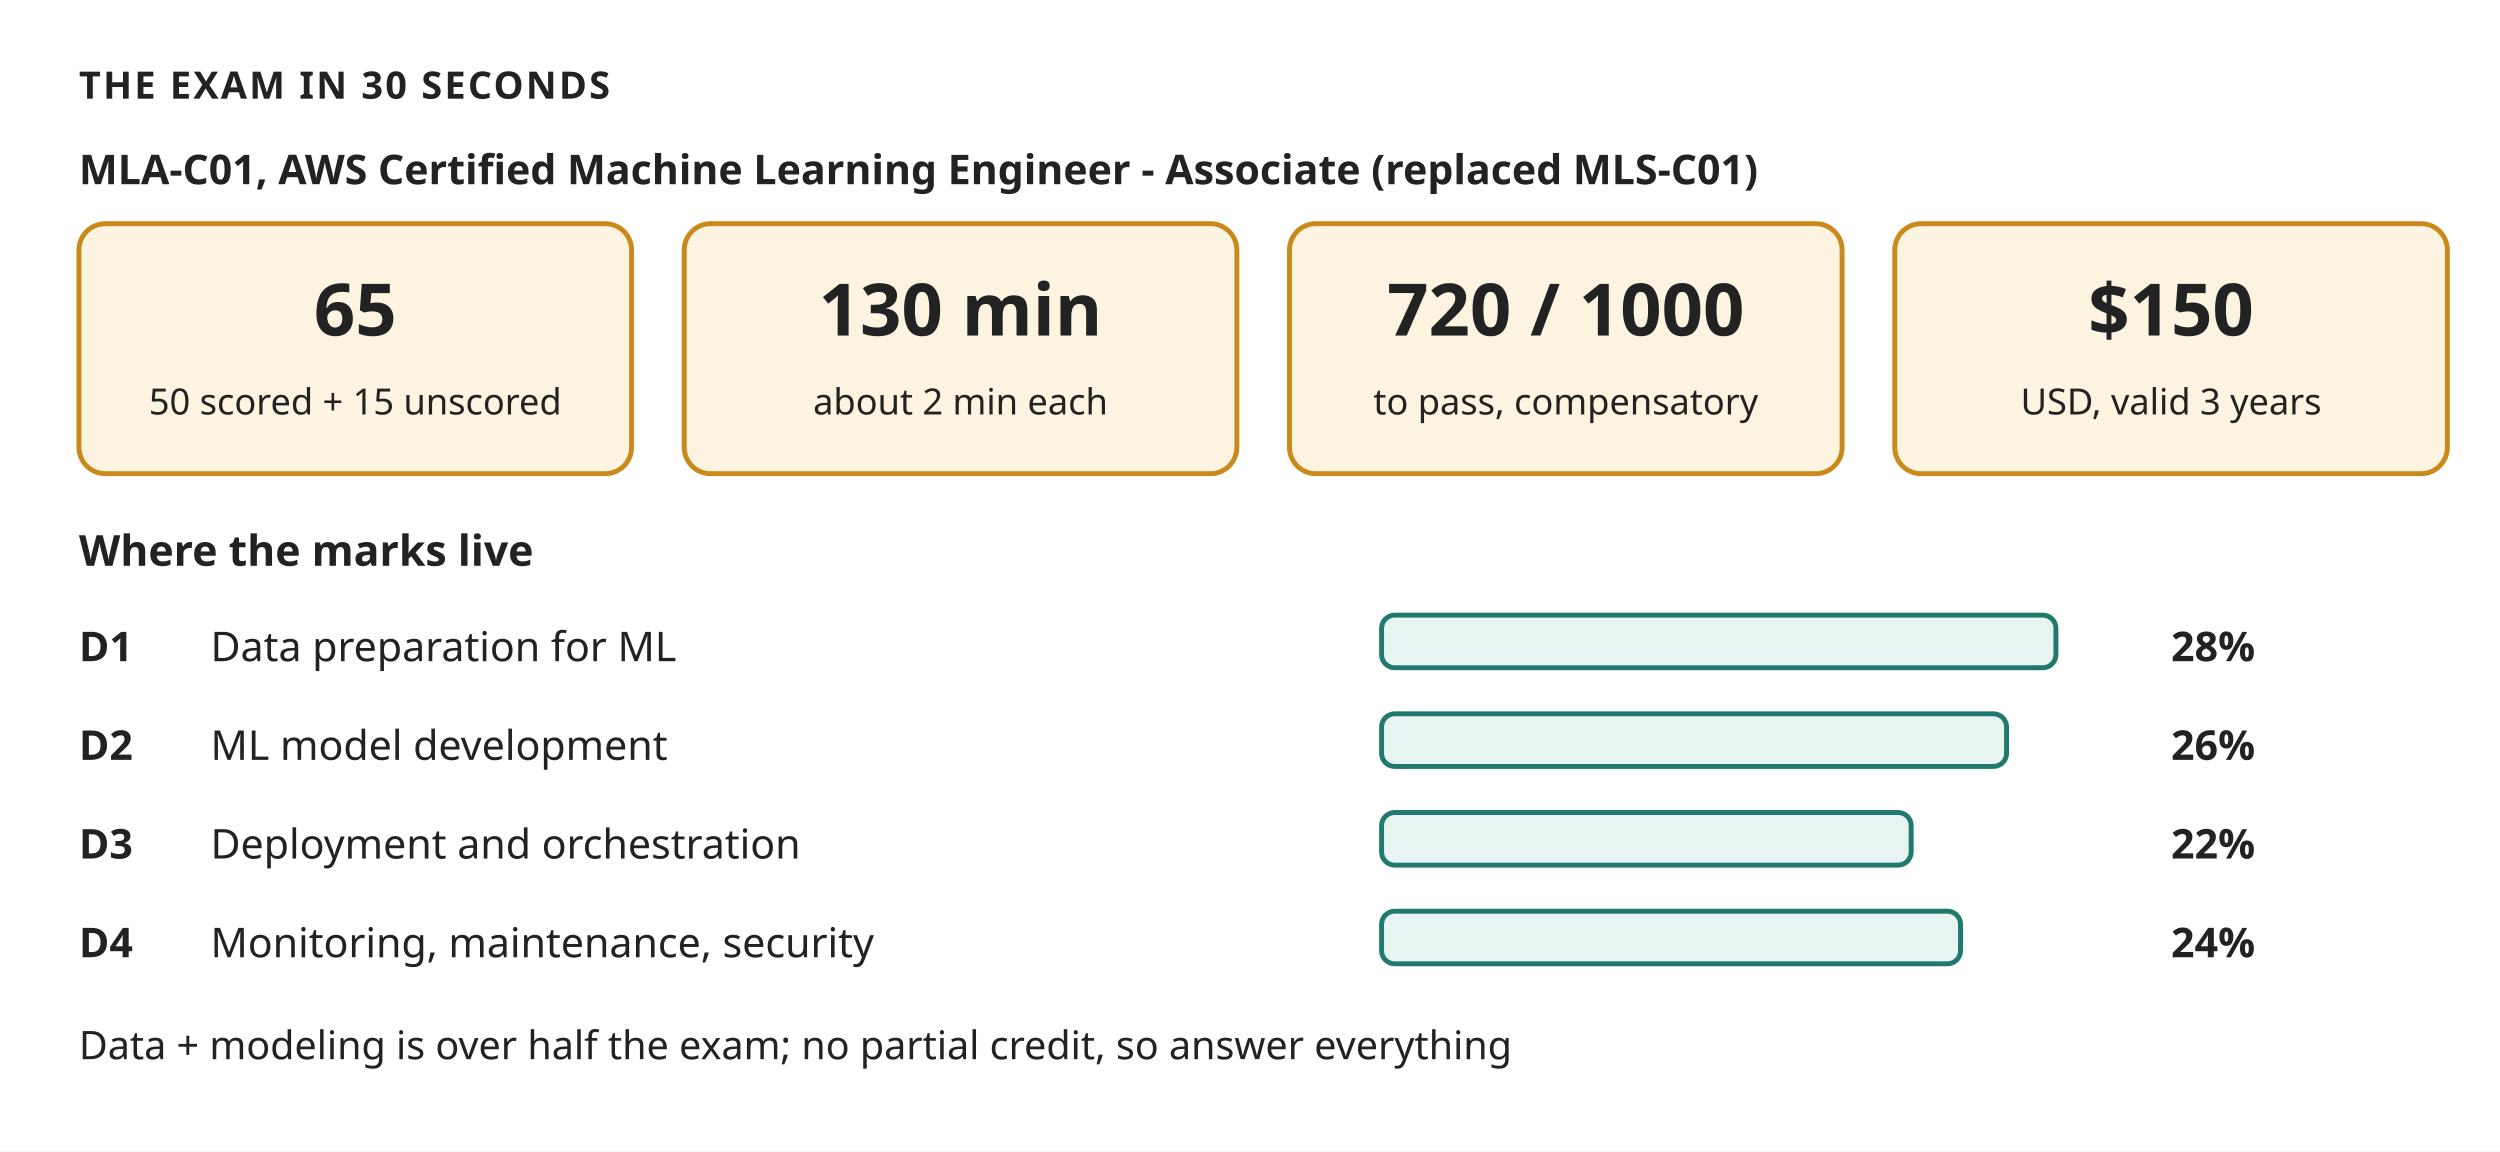
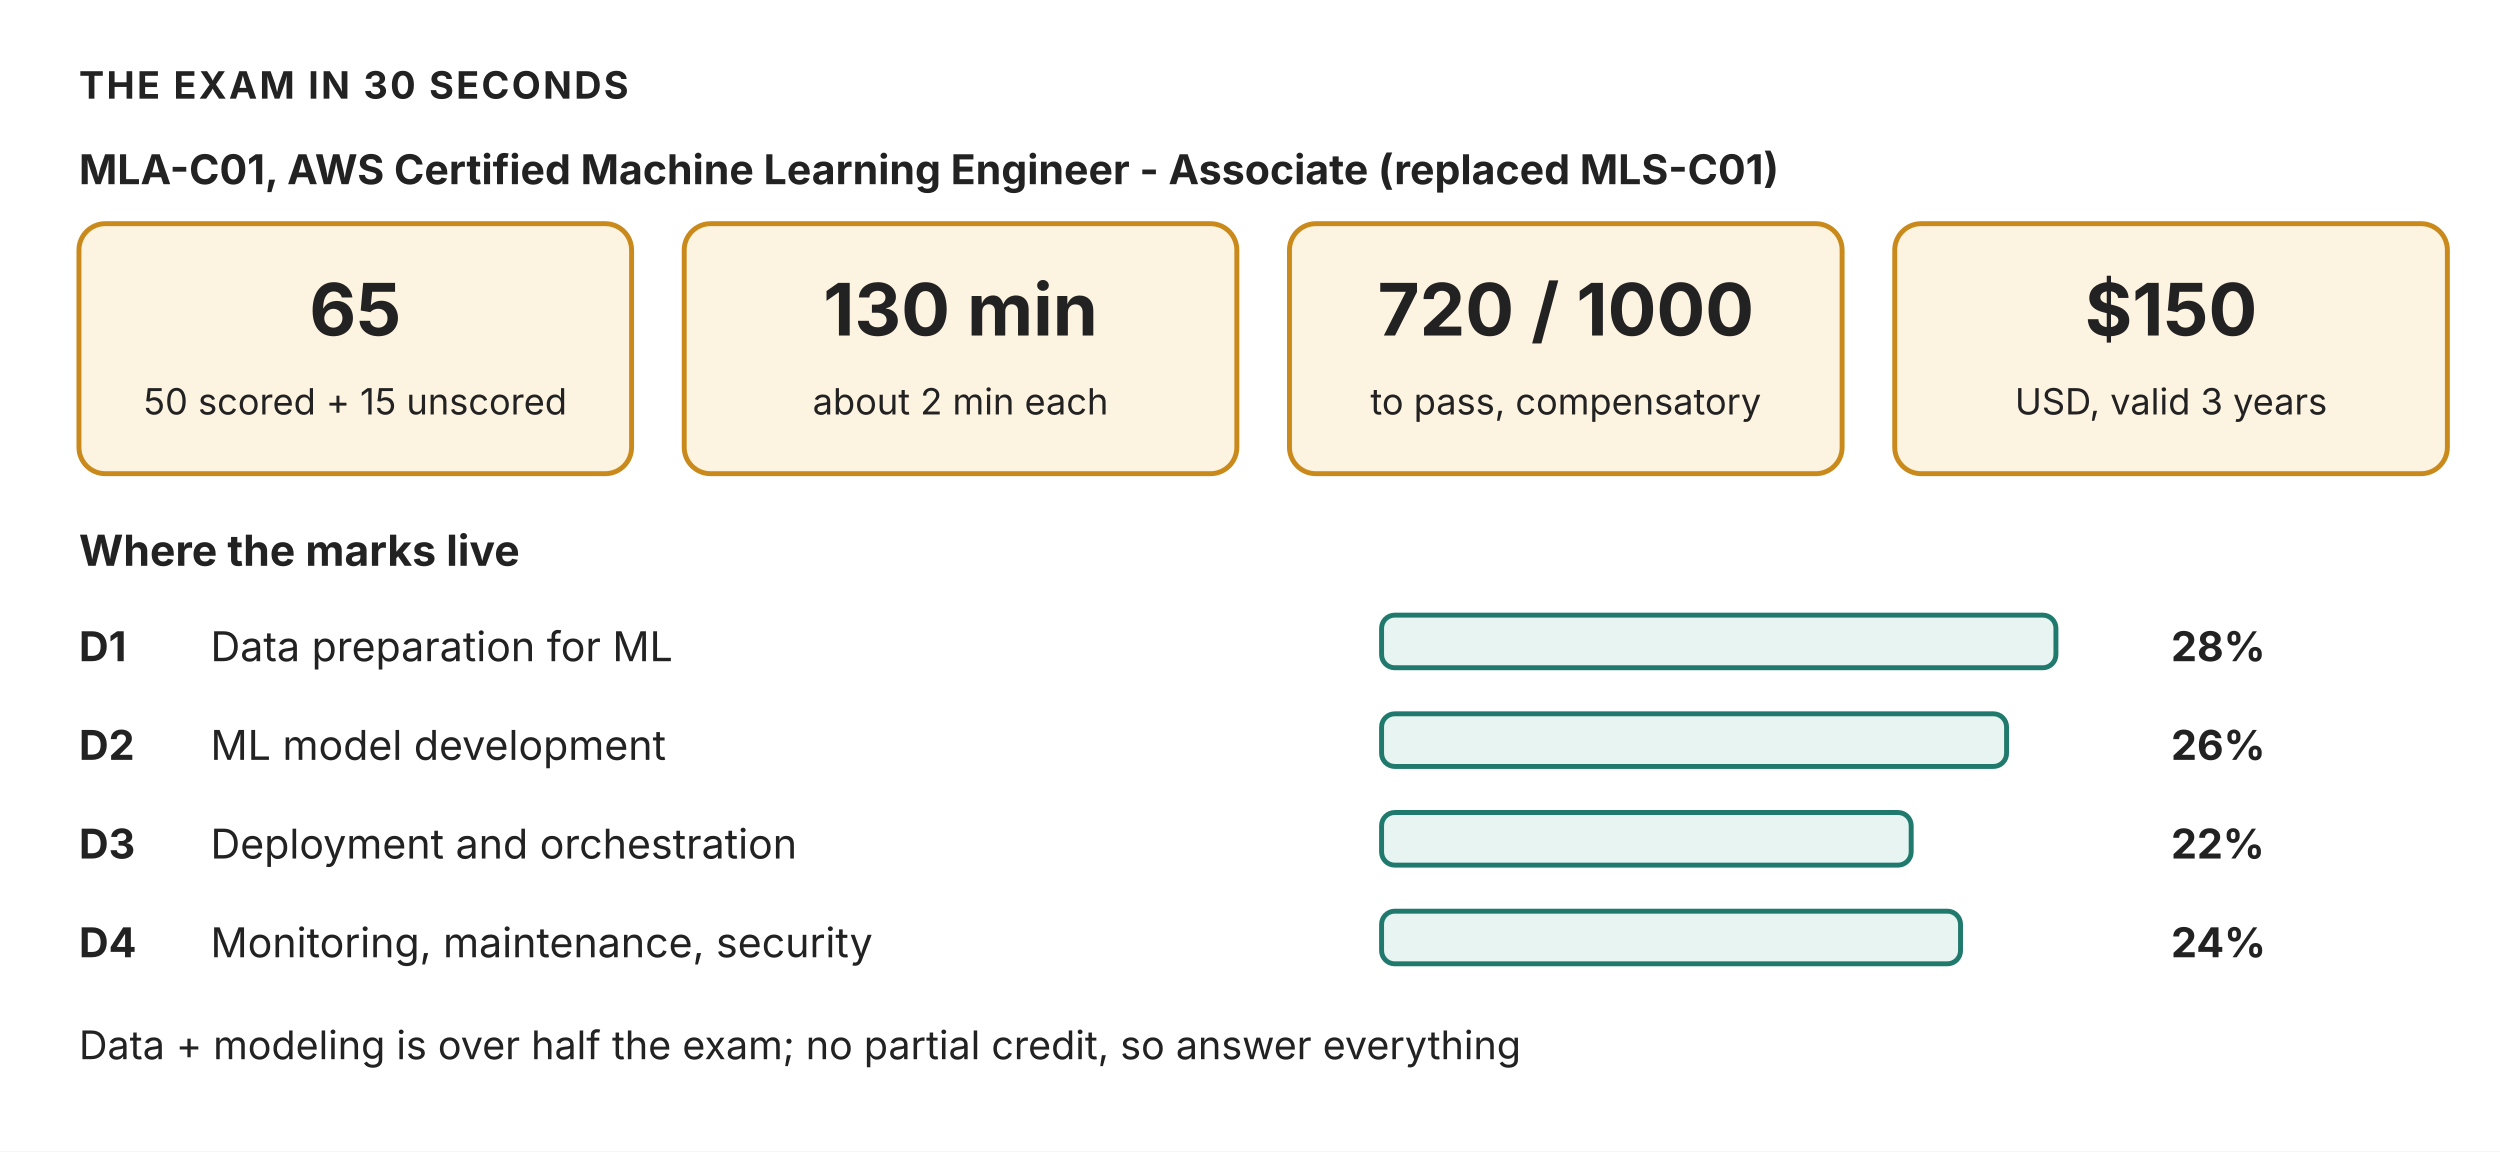
<svg xmlns="http://www.w3.org/2000/svg" width="760" height="350" viewBox="0 0 760 350" role="img" aria-label="MLA-C01 at a glance: 65 questions, 130 minutes, pass 720, domain weights">
-   <style>text{font-family:'Trebuchet MS', Verdana, sans-serif;fill:#222222;}</style>
+   <style>text{font-family:"Anthropic Sans",Inter,"Source Sans 3","IBM Plex Sans",sans-serif;fill:#222222}</style>
  <rect width="760" height="350" fill="#ffffff" />
  <defs>
    <marker id="ar" viewBox="0 0 10 10" refX="9" refY="5" markerWidth="7" markerHeight="7" orient="auto-start-reverse">
      <path d="M 0 1 L 9 5 L 0 9 z" fill="#555555" />
    </marker>
    <marker id="arW" viewBox="0 0 10 10" refX="9" refY="5" markerWidth="7" markerHeight="7" orient="auto-start-reverse">
      <path d="M 0 1 L 9 5 L 0 9 z" fill="#ffffff" />
    </marker>
  </defs>
  <text x="24" y="30" font-size="11.5" fill="#555555" text-anchor="start" font-weight="700" letter-spacing="0.06em">THE EXAM IN 30 SECONDS</text>
  <text x="24" y="56" font-size="12.5" fill="#222222" text-anchor="start" font-weight="700">MLA-C01, AWS Certified Machine Learning Engineer - Associate (replaced MLS-C01)</text>
  <rect x="24" y="68" width="168" height="76" rx="8" fill="#fdf3e1" stroke="#c98a1b" stroke-width="1.5" />
  <text x="108" y="102" font-size="22" fill="#222222" text-anchor="middle" font-weight="700">65</text>
  <text x="108" y="126" font-size="11" fill="#555555" text-anchor="middle">50 scored + 15 unscored</text>
  <rect x="208" y="68" width="168" height="76" rx="8" fill="#fdf3e1" stroke="#c98a1b" stroke-width="1.5" />
  <text x="292" y="102" font-size="22" fill="#222222" text-anchor="middle" font-weight="700">130 min</text>
  <text x="292" y="126" font-size="11" fill="#555555" text-anchor="middle">about 2 min each</text>
  <rect x="392" y="68" width="168" height="76" rx="8" fill="#fdf3e1" stroke="#c98a1b" stroke-width="1.5" />
  <text x="476" y="102" font-size="22" fill="#222222" text-anchor="middle" font-weight="700">720 / 1000</text>
  <text x="476" y="126" font-size="11" fill="#555555" text-anchor="middle">to pass, compensatory</text>
  <rect x="576" y="68" width="168" height="76" rx="8" fill="#fdf3e1" stroke="#c98a1b" stroke-width="1.5" />
  <text x="660" y="102" font-size="22" fill="#222222" text-anchor="middle" font-weight="700">$150</text>
  <text x="660" y="126" font-size="11" fill="#555555" text-anchor="middle">USD, valid 3 years</text>
  <text x="24" y="172" font-size="13" fill="#222222" text-anchor="start" font-weight="700">Where the marks live</text>
  <text x="24" y="201" font-size="12.5" fill="#222222" text-anchor="start" font-weight="700">D1</text>
  <text x="64" y="201" font-size="12.5" fill="#222222" text-anchor="start">Data preparation for ML</text>
  <rect x="420" y="187" width="205" height="16" rx="4" fill="#e7f4f1" stroke="#1f7a6d" stroke-width="1.5" />
  <text x="660" y="201" font-size="12.5" fill="#222222" text-anchor="start" font-weight="700">28%</text>
  <text x="24" y="231" font-size="12.5" fill="#222222" text-anchor="start" font-weight="700">D2</text>
  <text x="64" y="231" font-size="12.5" fill="#222222" text-anchor="start">ML model development</text>
  <rect x="420" y="217" width="190" height="16" rx="4" fill="#e7f4f1" stroke="#1f7a6d" stroke-width="1.5" />
  <text x="660" y="231" font-size="12.5" fill="#222222" text-anchor="start" font-weight="700">26%</text>
  <text x="24" y="261" font-size="12.5" fill="#222222" text-anchor="start" font-weight="700">D3</text>
  <text x="64" y="261" font-size="12.5" fill="#222222" text-anchor="start">Deployment and orchestration</text>
  <rect x="420" y="247" width="161" height="16" rx="4" fill="#e7f4f1" stroke="#1f7a6d" stroke-width="1.5" />
  <text x="660" y="261" font-size="12.5" fill="#222222" text-anchor="start" font-weight="700">22%</text>
  <text x="24" y="291" font-size="12.5" fill="#222222" text-anchor="start" font-weight="700">D4</text>
  <text x="64" y="291" font-size="12.5" fill="#222222" text-anchor="start">Monitoring, maintenance, security</text>
  <rect x="420" y="277" width="176" height="16" rx="4" fill="#e7f4f1" stroke="#1f7a6d" stroke-width="1.5" />
  <text x="660" y="291" font-size="12.5" fill="#222222" text-anchor="start" font-weight="700">24%</text>
  <text x="24" y="322" font-size="12" fill="#555555" text-anchor="start">Data + modeling is over half the exam; no partial credit, so answer everything</text>
</svg>
